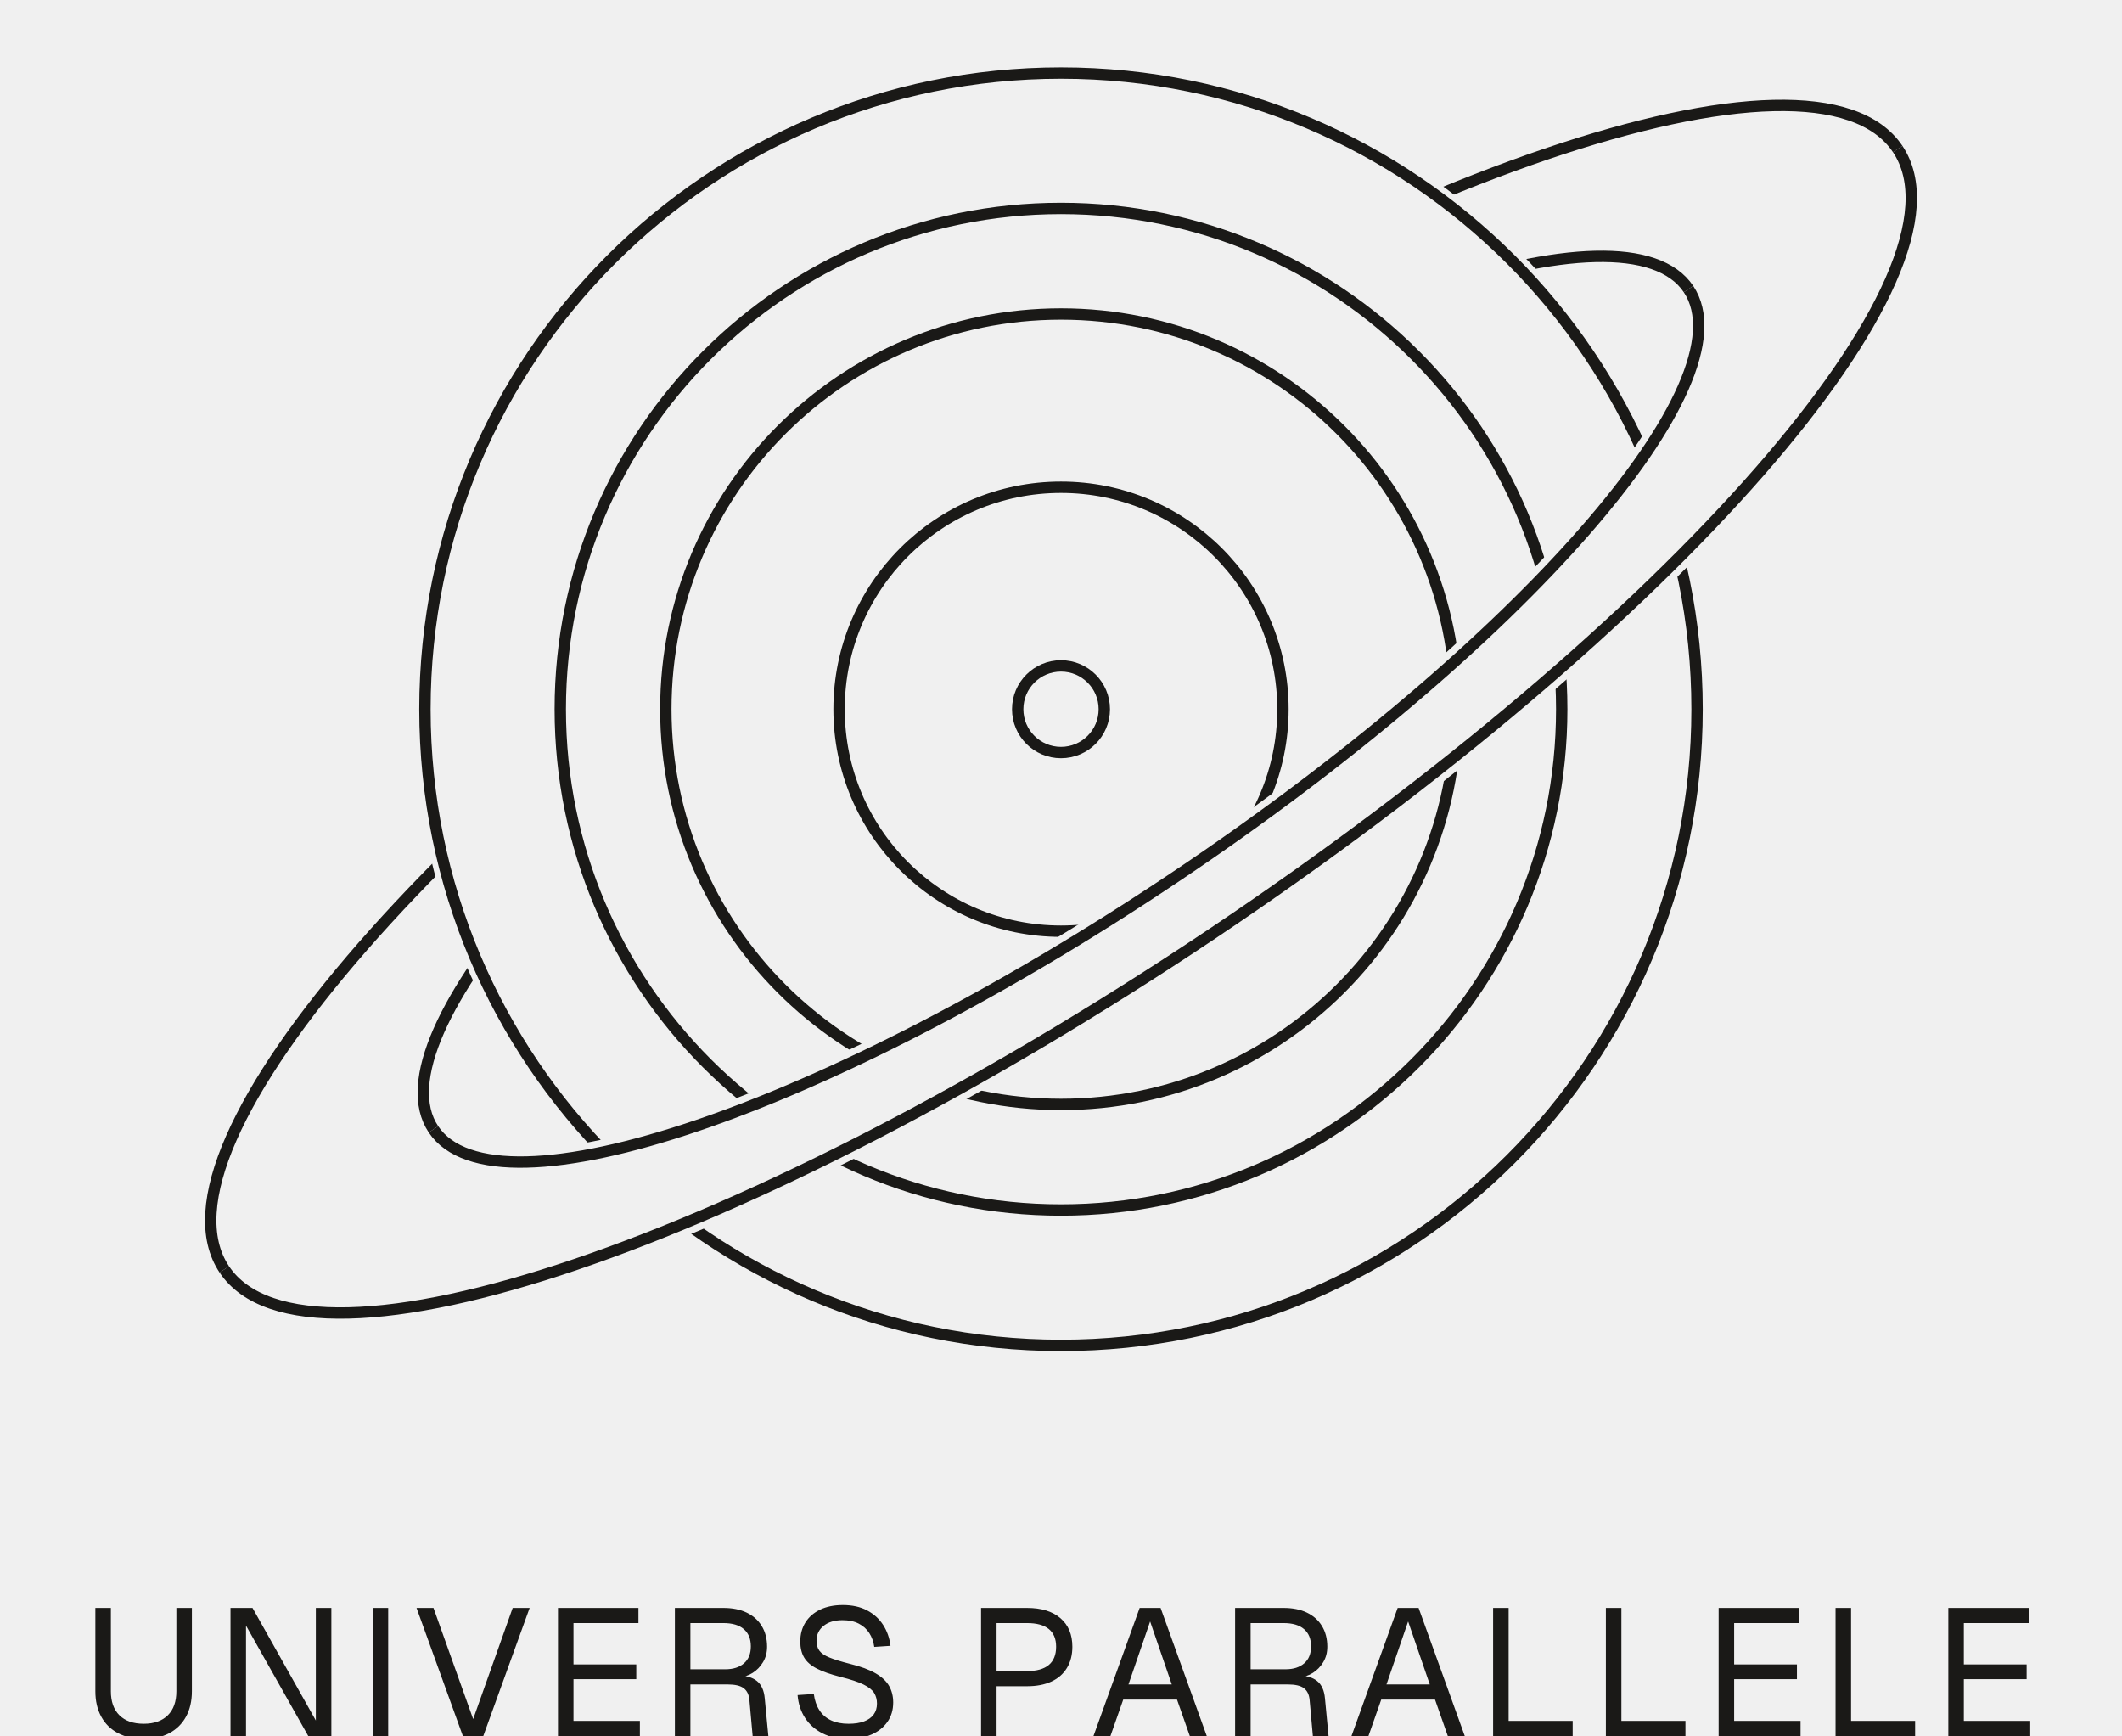
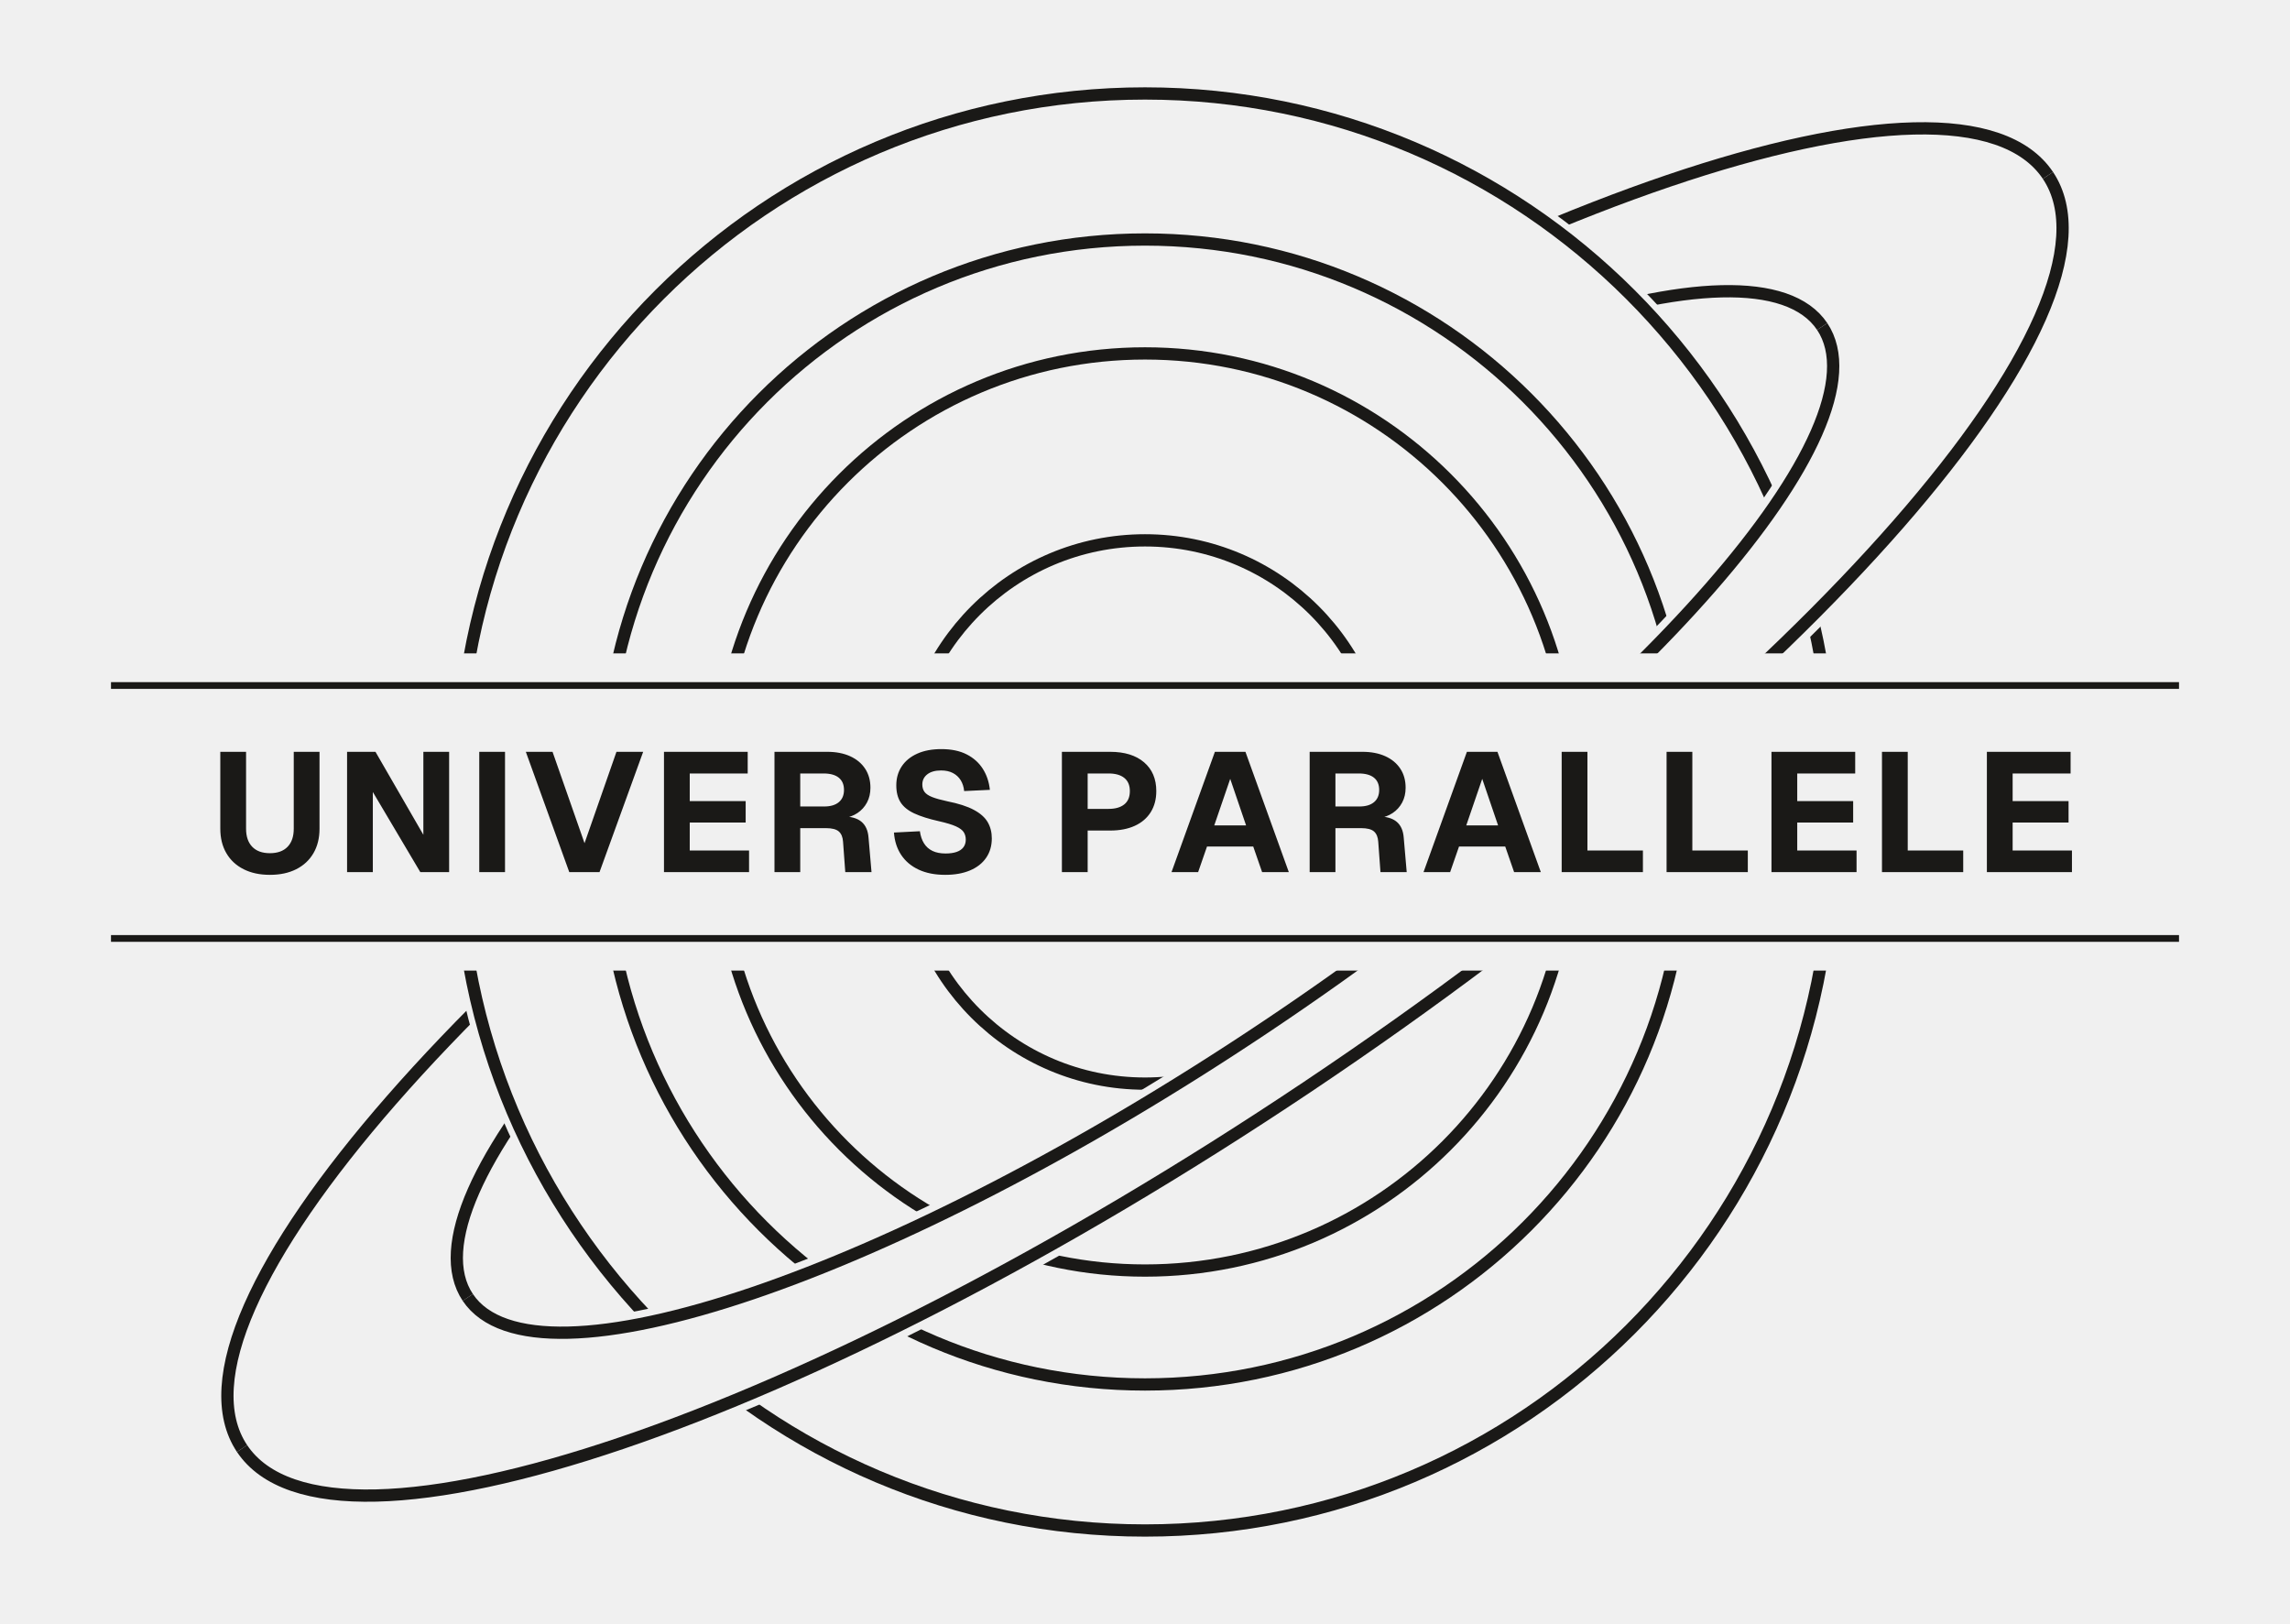
- <svg xmlns="http://www.w3.org/2000/svg" viewBox="-392 -262 784 641" width="784" height="641" role="img" aria-label="Univers Parallele">
+ <svg xmlns="http://www.w3.org/2000/svg" viewBox="-392 -278 784 556" width="784" height="556" role="img" aria-label="Univers Parallele">
  <defs>
-     <clipPath id="ulf-avant">
+     <clipPath id="u7s-avant">
      <rect x="-500" y="0" width="1000" height="300" />
    </clipPath>
-     <clipPath id="ulf-disque">
+     <clipPath id="u7s-disque">
      <circle r="235.0" />
    </clipPath>
-     <clipPath id="ulf-arriere">
+     <clipPath id="u7s-arriere">
      <rect x="-500" y="-300" width="1000" height="300" />
    </clipPath>
-     <mask id="ulf-hors-disque" maskUnits="userSpaceOnUse" x="-600" y="-600" width="1200" height="1200">
+     <mask id="u7s-hors-disque" maskUnits="userSpaceOnUse" x="-600" y="-600" width="1200" height="1200">
      <rect x="-600" y="-600" width="1200" height="1200" fill="#fff" />
      <circle r="239.2" fill="#000" />
    </mask>
-     <mask id="ulf-sous-anneau" maskUnits="userSpaceOnUse" x="-600" y="-600" width="1200" height="1200">
+     <mask id="u7s-sous-anneau" maskUnits="userSpaceOnUse" x="-600" y="-600" width="1200" height="1200">
      <rect x="-600" y="-600" width="1200" height="1200" fill="#fff" />
      <g>
        <g transform="rotate(-33.8)">
-           <g clip-path="url(#ulf-avant)">
+           <g clip-path="url(#u7s-avant)">
            <path d="M-372 0 A372 100 0 1 0 372 0 A372 100 0 1 0 -372 0Z M-279 0 A279 75 0 1 0 279 0 A279 75 0 1 0 -279 0Z" fill="#000" fill-rule="evenodd" stroke="#000" stroke-width="9.2" />
          </g>
        </g>
      </g>
    </mask>
+     <mask id="u7-haut" maskUnits="userSpaceOnUse" x="-900" y="-900" width="1800" height="1800">
+       <g fill="#fff">
+         <rect x="-900" y="-900" width="1800" height="856.7" />
+       </g>
+     </mask>
+     <mask id="u7-bas" maskUnits="userSpaceOnUse" x="-900" y="-900" width="1800" height="1800">
+       <g fill="#fff">
+         <rect x="-900" y="43.3" width="1800" height="856.7" />
+       </g>
+     </mask>
  </defs>
-   <g fill="none" stroke="#1A1917" stroke-width="4.2">
-     <g mask="url(#ulf-sous-anneau)">
-       <circle r="235" />
-       <circle r="185" />
-       <circle r="146" />
-       <circle r="82" />
-       <circle r="16" />
-     </g>
-     <g mask="url(#ulf-hors-disque)">
-       <g>
-         <g transform="rotate(-33.8)">
-           <g clip-path="url(#ulf-arriere)">
-             <path d="M-372 0 A372 100 0 1 0 372 0 A372 100 0 1 0 -372 0Z" />
-             <path d="M-279 0 A279 75 0 1 0 279 0 A279 75 0 1 0 -279 0Z" />
+   <g transform="translate(0 -11)">
+     <g mask="url(#u7-haut)">
+       <g fill="none" stroke="#1A1917" stroke-width="4.2">
+         <g mask="url(#u7s-sous-anneau)">
+           <circle r="235" />
+           <circle r="185" />
+           <circle r="146" />
+           <circle r="82" />
+           <circle r="16" />
+         </g>
+         <g mask="url(#u7s-hors-disque)">
+           <g>
+             <g transform="rotate(-33.8)">
+               <g clip-path="url(#u7s-arriere)">
+                 <path d="M-372 0 A372 100 0 1 0 372 0 A372 100 0 1 0 -372 0Z" />
+                 <path d="M-279 0 A279 75 0 1 0 279 0 A279 75 0 1 0 -279 0Z" />
+               </g>
+             </g>
+           </g>
+         </g>
+         <g>
+           <g transform="rotate(-33.8)">
+             <g clip-path="url(#u7s-avant)">
+               <path d="M-372 0 A372 100 0 1 0 372 0 A372 100 0 1 0 -372 0Z" />
+               <path d="M-279 0 A279 75 0 1 0 279 0 A279 75 0 1 0 -279 0Z" />
+             </g>
          </g>
        </g>
      </g>
    </g>
-     <g>
-       <g transform="rotate(-33.8)">
-         <g clip-path="url(#ulf-avant)">
-           <path d="M-372 0 A372 100 0 1 0 372 0 A372 100 0 1 0 -372 0Z" />
-           <path d="M-279 0 A279 75 0 1 0 279 0 A279 75 0 1 0 -279 0Z" />
+   </g>
+   <g transform="translate(0 11)">
+     <g mask="url(#u7-bas)">
+       <g fill="none" stroke="#1A1917" stroke-width="4.2">
+         <g mask="url(#u7s-sous-anneau)">
+           <circle r="235" />
+           <circle r="185" />
+           <circle r="146" />
+           <circle r="82" />
+           <circle r="16" />
+         </g>
+         <g mask="url(#u7s-hors-disque)">
+           <g>
+             <g transform="rotate(-33.8)">
+               <g clip-path="url(#u7s-arriere)">
+                 <path d="M-372 0 A372 100 0 1 0 372 0 A372 100 0 1 0 -372 0Z" />
+                 <path d="M-279 0 A279 75 0 1 0 279 0 A279 75 0 1 0 -279 0Z" />
+               </g>
+             </g>
+           </g>
+         </g>
+         <g>
+           <g transform="rotate(-33.8)">
+             <g clip-path="url(#u7s-avant)">
+               <path d="M-372 0 A372 100 0 1 0 372 0 A372 100 0 1 0 -372 0Z" />
+               <path d="M-279 0 A279 75 0 1 0 279 0 A279 75 0 1 0 -279 0Z" />
+             </g>
+           </g>
        </g>
      </g>
    </g>
  </g>
-   <path fill="#1A1917" transform="translate(-361.9 332.0) scale(0.06666)" d="M345.0 726.0Q263.0 726.0 202.5 694.0Q142.0 662.0 109.5 602.5Q77.0 543.0 77.0 462.0V0.0H163.0V462.0Q163.0 548.0 210.5 595.0Q258.0 642.0 345.0 642.0Q431.0 642.0 478.5 595.0Q526.0 548.0 526.0 462.0V0.0H612.0V462.0Q612.0 543.0 579.5 602.5Q547.0 662.0 487.0 694.0Q427.0 726.0 345.0 726.0Z M826.0 710.0V0.0H948.0L1299.0 624.0V0.0H1385.0V710.0H1257.0L912.0 98.0V710.0Z M1614.0 710.0V0.0H1700.0V710.0Z M2114.0 710.0 1857.0 0.0H1951.0L2171.0 616.0L2390.0 0.0H2484.0L2227.0 710.0Z M2641.0 710.0V0.0H3087.0V84.0H2727.0V313.0H3075.0V395.0H2727.0V626.0H3095.0V710.0Z M3289.0 710.0V0.0H3558.0Q3633.0 0.0 3687.0 26.0Q3741.0 52.0 3770.5 100.5Q3800.0 149.0 3800.0 215.0Q3800.0 263.0 3777.5 300.5Q3755.0 338.0 3720.0 360.0Q3685.0 382.0 3647.0 384.0L3641.0 375.0Q3706.0 375.0 3743.5 405.0Q3781.0 435.0 3787.0 501.0L3807.0 710.0H3720.0L3702.0 510.0Q3698.0 466.0 3670.5 445.0Q3643.0 424.0 3581.0 424.0H3375.0V710.0ZM3375.0 340.0H3569.0Q3634.0 340.0 3672.0 307.0Q3710.0 274.0 3710.0 213.0Q3710.0 151.0 3671.0 117.5Q3632.0 84.0 3558.0 84.0H3375.0Z M4250.0 726.0Q4168.0 726.0 4107.0 695.0Q4046.0 664.0 4010.5 609.5Q3975.0 555.0 3969.0 483.0L4059.0 477.0Q4066.0 530.0 4090.0 567.0Q4114.0 604.0 4154.5 623.0Q4195.0 642.0 4252.0 642.0Q4302.0 642.0 4337.0 629.0Q4372.0 616.0 4390.5 591.0Q4409.0 566.0 4409.0 530.0Q4409.0 497.0 4393.5 471.5Q4378.0 446.0 4334.5 424.5Q4291.0 403.0 4206.0 382.0Q4124.0 361.0 4075.5 336.0Q4027.0 311.0 4005.5 275.0Q3984.0 239.0 3984.0 186.0Q3984.0 126.0 4012.5 80.5Q4041.0 35.0 4094.0 9.5Q4147.0 -16.0 4220.0 -16.0Q4298.0 -16.0 4354.0 13.5Q4410.0 43.0 4443.0 94.0Q4476.0 145.0 4484.0 210.0L4394.0 216.0Q4388.0 173.0 4366.5 139.5Q4345.0 106.0 4308.0 87.0Q4271.0 68.0 4218.0 68.0Q4152.0 68.0 4113.0 99.5Q4074.0 131.0 4074.0 182.0Q4074.0 215.0 4089.5 236.5Q4105.0 258.0 4145.0 274.5Q4185.0 291.0 4260.0 310.0Q4349.0 332.0 4401.5 362.5Q4454.0 393.0 4476.5 433.0Q4499.0 473.0 4499.0 524.0Q4499.0 586.0 4467.0 631.5Q4435.0 677.0 4379.0 701.5Q4323.0 726.0 4250.0 726.0Z M4986.0 710.0V0.0H5241.0Q5360.0 0.0 5426.0 57.0Q5492.0 114.0 5492.0 215.0Q5492.0 283.0 5462.0 332.5Q5432.0 382.0 5376.0 408.0Q5320.0 434.0 5241.0 434.0H5072.0V710.0ZM5072.0 350.0H5241.0Q5321.0 350.0 5361.5 316.0Q5402.0 282.0 5402.0 215.0Q5402.0 150.0 5361.5 117.0Q5321.0 84.0 5241.0 84.0H5072.0Z M5609.0 710.0 5865.0 0.0H5981.0L6237.0 710.0H6143.0L6072.0 508.0H5774.0L5703.0 710.0ZM5803.0 424.0H6043.0L5923.0 75.0Z M6394.0 710.0V0.0H6663.0Q6738.0 0.0 6792.0 26.0Q6846.0 52.0 6875.5 100.5Q6905.0 149.0 6905.0 215.0Q6905.0 263.0 6882.5 300.5Q6860.0 338.0 6825.0 360.0Q6790.0 382.0 6752.0 384.0L6746.0 375.0Q6811.0 375.0 6848.5 405.0Q6886.0 435.0 6892.0 501.0L6912.0 710.0H6825.0L6807.0 510.0Q6803.0 466.0 6775.5 445.0Q6748.0 424.0 6686.0 424.0H6480.0V710.0ZM6480.0 340.0H6674.0Q6739.0 340.0 6777.0 307.0Q6815.0 274.0 6815.0 213.0Q6815.0 151.0 6776.0 117.5Q6737.0 84.0 6663.0 84.0H6480.0Z M7039.0 710.0 7295.0 0.0H7411.0L7667.0 710.0H7573.0L7502.0 508.0H7204.0L7133.0 710.0ZM7233.0 424.0H7473.0L7353.0 75.0Z M7824.0 710.0V0.0H7910.0V670.0L7867.0 626.0H8265.0V710.0Z M8449.0 710.0V0.0H8535.0V670.0L8492.0 626.0H8890.0V710.0Z M9074.0 710.0V0.0H9520.0V84.0H9160.0V313.0H9508.0V395.0H9160.0V626.0H9528.0V710.0Z M9722.0 710.0V0.0H9808.0V670.0L9765.0 626.0H10163.0V710.0Z M10347.0 710.0V0.0H10793.0V84.0H10433.0V313.0H10781.0V395.0H10433.0V626.0H10801.0V710.0Z" />
+   <g stroke="#1A1917" stroke-width="2.31">
+     <line x1="-354.0" y1="-43.3" x2="354.0" y2="-43.3" />
+     <line x1="-354.0" y1="43.3" x2="354.0" y2="43.3" />
+   </g>
+   <path fill="#1A1917" transform="translate(-320.0 -20.6) scale(0.05802)" d="M351.6 726.0Q262.3 726.0 196.5 692.8Q130.6 659.6 94.8 598.3Q59.0 537.0 59.0 453.6V0.0H211.0V453.6Q211.0 522.7 247.4 560.4Q283.8 598.2 351.6 598.2Q419.6 598.2 456.0 560.4Q492.4 522.7 492.4 453.6V0.0H644.4V453.6Q644.4 537.0 608.6 598.3Q572.8 659.6 507.1 692.8Q441.4 726.0 351.6 726.0Z M807.0 710.0V0.0H974.6L1257.2 489.6V0.0H1409.2V710.0H1239.2L959.0 237.2V710.0Z M1587.0 710.0V0.0H1739.0V710.0Z M2118.2 710.0 1861.8 0.0H2019.4L2208.2 539.2L2396.6 0.0H2554.2L2296.6 710.0Z M2677.0 710.0V0.0H3171.0V127.8H2829.0V290.8H3159.0V417.2H2829.0V582.2H3179.0V710.0Z M3329.0 710.0V0.0H3640.0Q3718.0 0.0 3775.3 26.0Q3832.6 52.0 3863.9 99.6Q3895.2 147.2 3895.2 212.0Q3895.2 261.2 3874.8 299.3Q3854.4 337.4 3818.8 361.2Q3783.2 385.0 3737.4 391.2L3733.8 381.6Q3804.8 381.6 3842.0 412.5Q3879.2 443.4 3884.0 506.4L3901.6 710.0H3746.8L3733.6 530.4Q3730.8 489.4 3708.4 469.9Q3686.0 450.4 3632.4 450.4H3481.0V710.0ZM3481.0 322.6H3622.8Q3678.2 322.6 3708.7 297.1Q3739.2 271.6 3739.2 225.0Q3739.2 177.4 3708.3 152.6Q3677.4 127.8 3618.4 127.8H3481.0Z M4336.6 726.0Q4245.0 726.0 4179.2 695.0Q4113.4 664.0 4076.4 608.0Q4039.4 552.0 4034.0 476.4L4187.0 468.6Q4192.8 510.8 4211.4 540.3Q4230.0 569.8 4261.5 584.9Q4293.0 600.0 4338.6 600.0Q4376.6 600.0 4403.2 590.9Q4429.8 581.8 4443.8 563.4Q4457.8 545.0 4457.8 518.0Q4457.8 493.4 4445.9 474.5Q4434.0 455.6 4400.1 440.1Q4366.2 424.6 4299.8 409.6Q4208.8 389.2 4153.4 363.3Q4098.0 337.4 4072.9 297.8Q4047.8 258.2 4047.8 198.0Q4047.8 134.4 4079.6 86.2Q4111.4 38.0 4171.0 11.0Q4230.6 -16.0 4313.8 -16.0Q4402.0 -16.0 4462.8 15.0Q4523.6 46.0 4558.1 100.0Q4592.6 154.0 4600.0 224.4L4448.2 231.6Q4444.6 194.6 4427.6 167.4Q4410.6 140.2 4381.7 125.1Q4352.8 110.0 4311.8 110.0Q4260.2 110.0 4230.8 132.8Q4201.4 155.6 4201.4 192.8Q4201.4 219.2 4214.5 236.8Q4227.6 254.4 4259.5 267.0Q4291.4 279.6 4349.0 292.0Q4447.6 311.6 4505.2 342.4Q4562.8 373.2 4587.1 415.0Q4611.4 456.8 4611.4 510.8Q4611.4 577.0 4577.9 625.5Q4544.4 674.0 4482.7 700.0Q4421.0 726.0 4336.6 726.0Z M5025.0 710.0V0.0H5309.4Q5437.4 0.0 5509.7 61.8Q5582.0 123.6 5582.0 231.8Q5582.0 303.4 5549.3 355.9Q5516.6 408.4 5455.5 436.5Q5394.4 464.6 5309.4 464.6H5177.0V710.0ZM5177.0 336.8H5300.4Q5360.0 336.8 5393.0 310.3Q5426.0 283.8 5426.0 231.8Q5426.0 180.6 5393.3 154.2Q5360.6 127.8 5300.4 127.8H5177.0Z M5671.8 710.0 5927.8 0.0H6108.0L6364.0 710.0H6206.4L6154.0 559.0H5881.2L5828.8 710.0ZM5924.0 434.2H6111.8L6018.2 159.6Z M6487.0 710.0V0.0H6798.0Q6876.0 0.0 6933.3 26.0Q6990.6 52.0 7021.9 99.6Q7053.2 147.2 7053.2 212.0Q7053.2 261.2 7032.8 299.3Q7012.4 337.4 6976.8 361.2Q6941.2 385.0 6895.4 391.2L6891.8 381.6Q6962.8 381.6 7000.0 412.5Q7037.2 443.4 7042.0 506.4L7059.6 710.0H6904.8L6891.6 530.4Q6888.8 489.4 6866.4 469.9Q6844.0 450.4 6790.4 450.4H6639.0V710.0ZM6639.0 322.6H6780.8Q6836.2 322.6 6866.7 297.1Q6897.2 271.6 6897.2 225.0Q6897.2 177.4 6866.3 152.6Q6835.4 127.8 6776.4 127.8H6639.0Z M7158.8 710.0 7414.8 0.0H7595.0L7851.0 710.0H7693.4L7641.0 559.0H7368.2L7315.8 710.0ZM7411.0 434.2H7598.8L7505.2 159.6Z M7974.0 710.0V0.0H8126.0V669.4L8041.6 582.2H8453.4V710.0Z M8593.0 710.0V0.0H8745.0V669.4L8660.6 582.2H9072.4V710.0Z M9212.0 710.0V0.0H9706.0V127.8H9364.0V290.8H9694.0V417.2H9364.0V582.2H9714.0V710.0Z M9864.0 710.0V0.0H10016.0V669.4L9931.6 582.2H10343.4V710.0Z M10483.0 710.0V0.0H10977.0V127.8H10635.0V290.8H10965.0V417.2H10635.0V582.2H10985.0V710.0Z" />
</svg>
